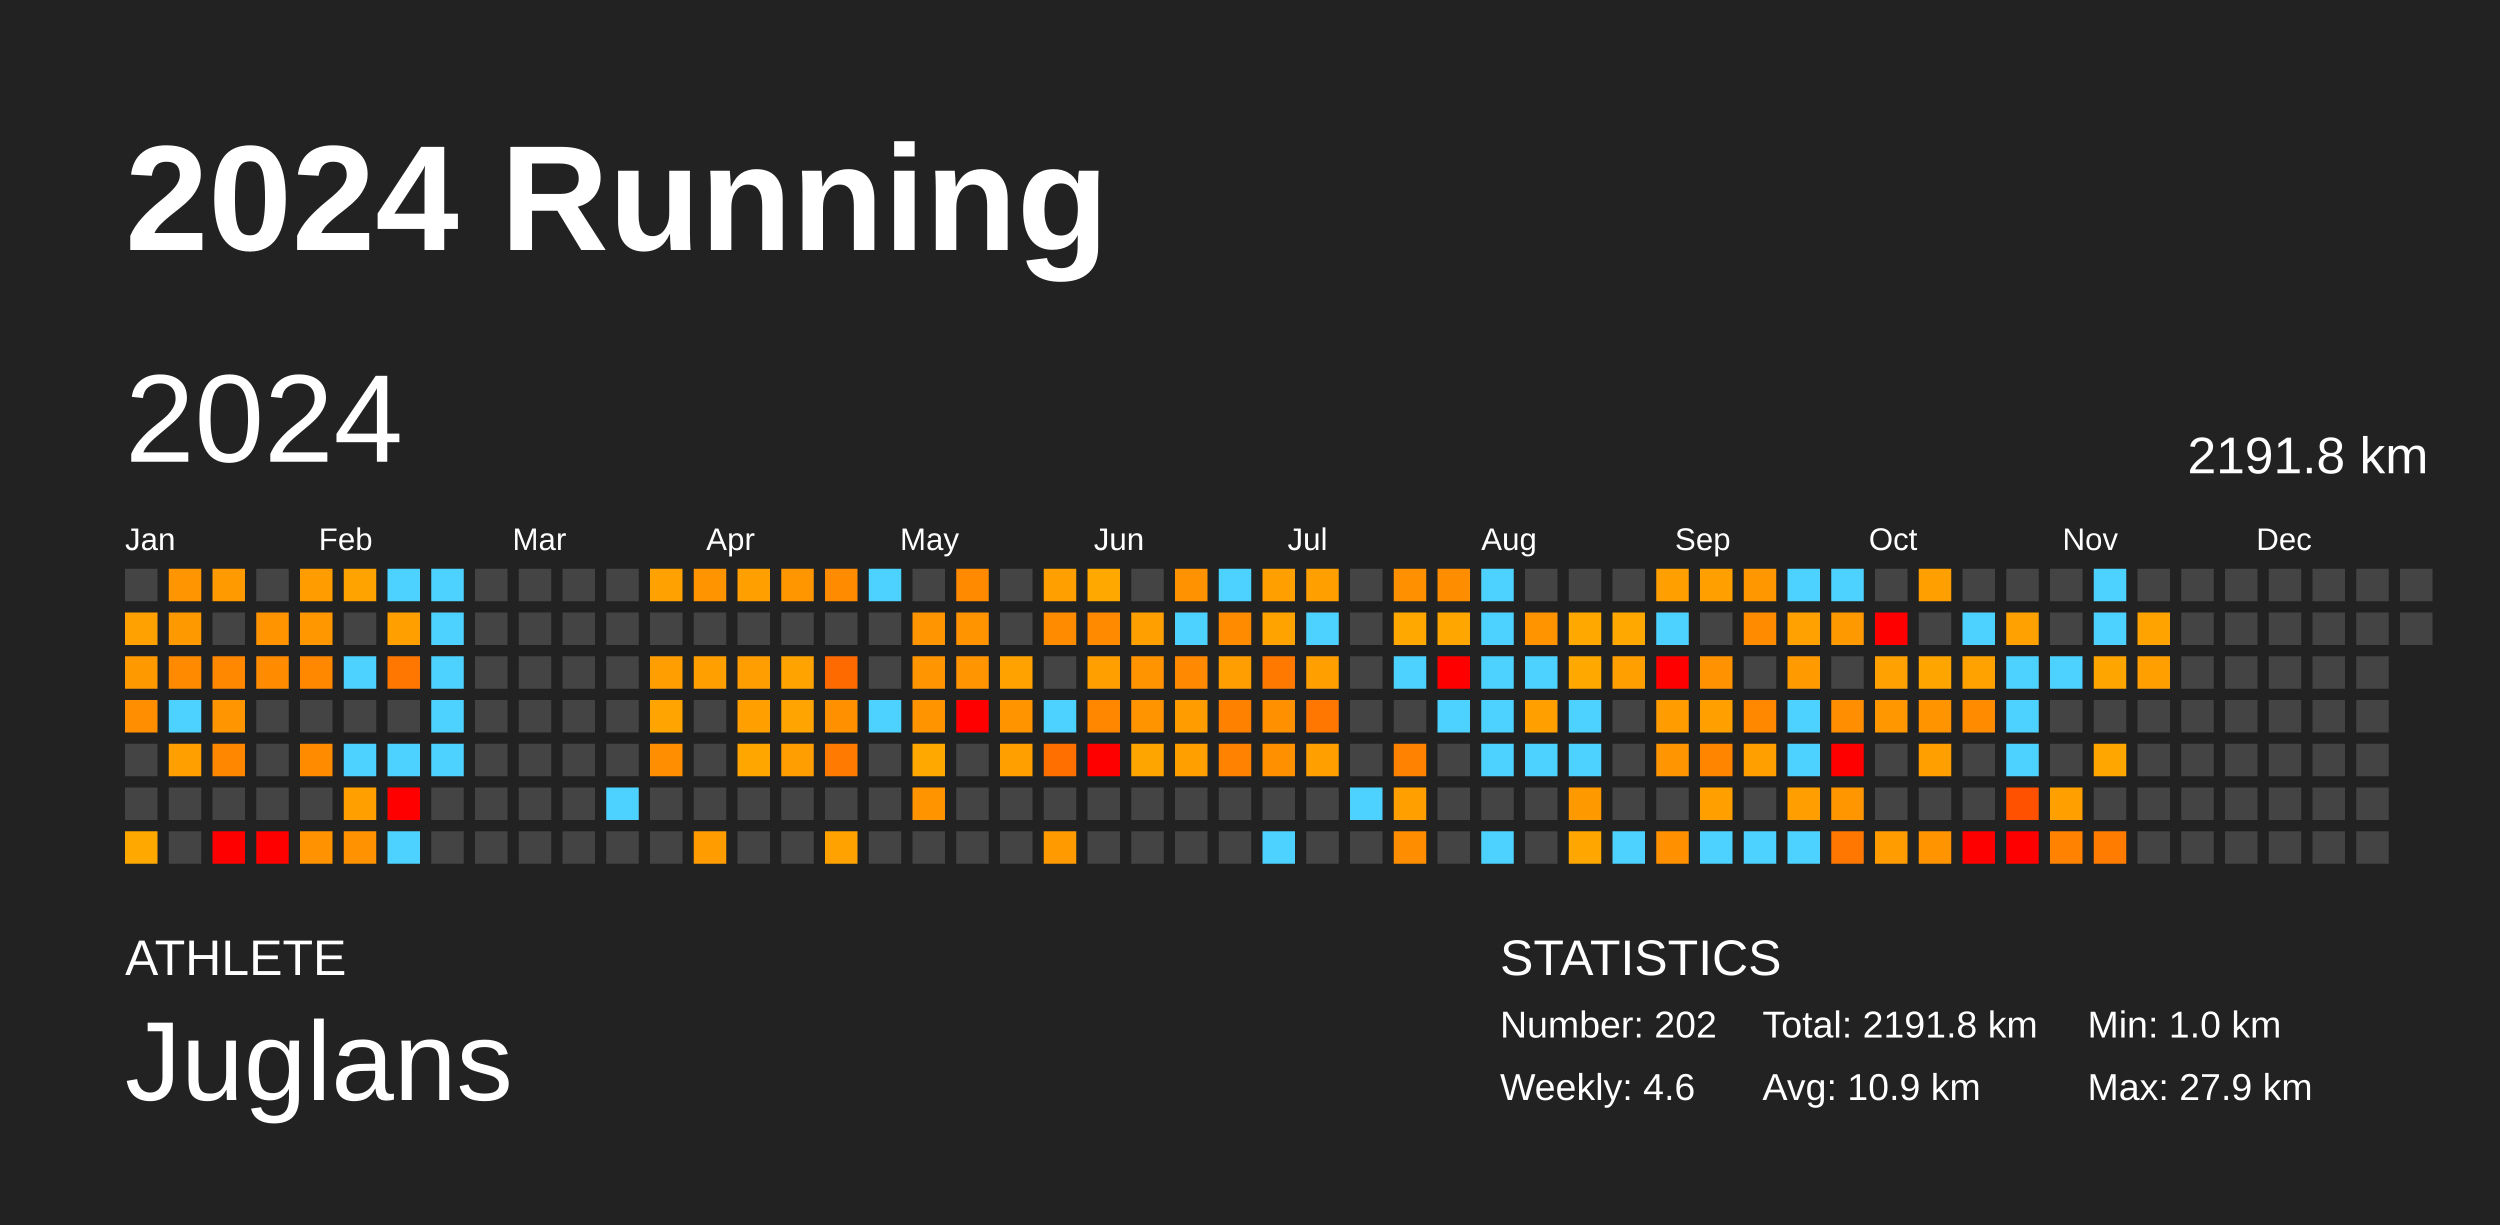
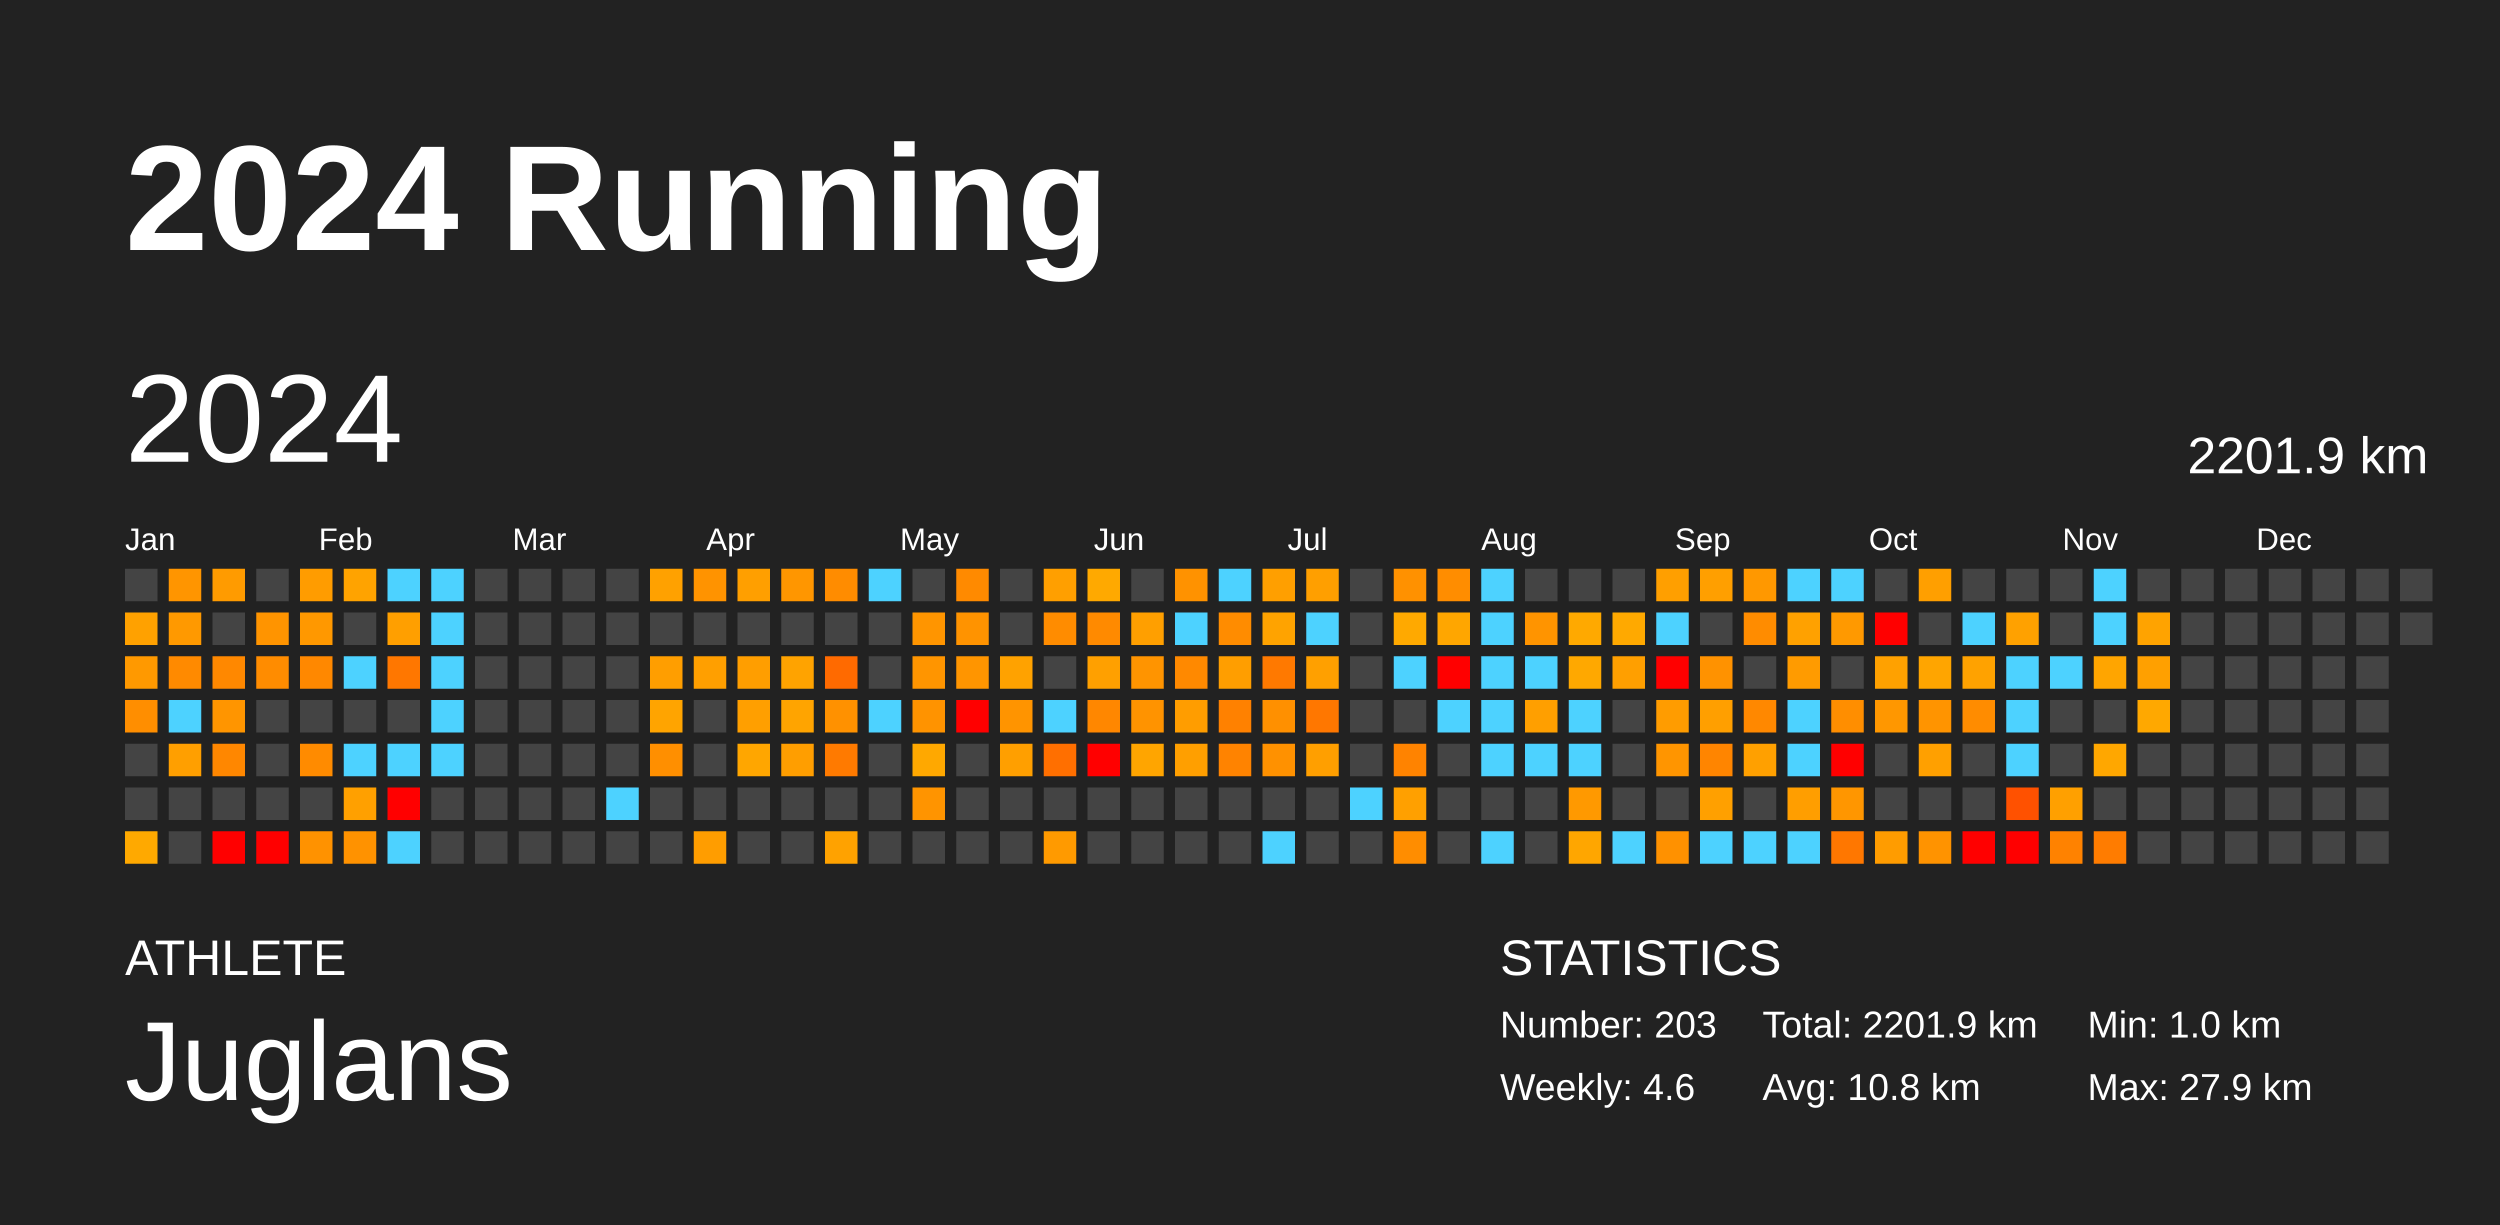
<svg xmlns="http://www.w3.org/2000/svg" baseProfile="full" height="98mm" version="1.1" viewBox="0,0,200,98" width="200mm">
  <defs />
  <rect fill="#222222" height="98" width="200" x="0" y="0" />
  <text fill="#FFFFFF" style="font-size:12px; font-family:Arial; font-weight:bold;" x="10" y="20">2024 Running</text>
  <text fill="#FFFFFF" style="font-size:4px; font-family:Arial" x="10" y="78">ATHLETE</text>
  <text fill="#FFFFFF" style="font-size:9px; font-family:Arial" x="10" y="88">Juglans</text>
  <text fill="#FFFFFF" style="font-size:4px; font-family:Arial" x="120" y="78">STATISTICS</text>
-   <text fill="#FFFFFF" style="font-size:3px; font-family:Arial" x="120" y="83">Number: 202</text>
+   <text fill="#FFFFFF" style="font-size:3px; font-family:Arial" x="120" y="83">Number: 203</text>
  <text fill="#FFFFFF" style="font-size:3px; font-family:Arial" x="120" y="88">Weekly: 4.6</text>
-   <text fill="#FFFFFF" style="font-size:3px; font-family:Arial" x="141" y="83">Total: 2191.8 km</text>
-   <text fill="#FFFFFF" style="font-size:3px; font-family:Arial" x="141" y="88">Avg: 10.9 km</text>
+   <text fill="#FFFFFF" style="font-size:3px; font-family:Arial" x="141" y="83">Total: 2201.9 km</text>
+   <text fill="#FFFFFF" style="font-size:3px; font-family:Arial" x="141" y="88">Avg: 10.8 km</text>
  <text fill="#FFFFFF" style="font-size:3px; font-family:Arial" x="167" y="83">Min: 1.0 km</text>
  <text fill="#FFFFFF" style="font-size:3px; font-family:Arial" x="167" y="88">Max: 27.9 km</text>
  <text dominant-baseline="hanging" fill="#FFFFFF" style="font-size:10.0px; font-family:Arial;" x="10" y="30">2024</text>
-   <text dominant-baseline="hanging" fill="#FFFFFF" style="font-size:4.125px; font-family:Arial;" x="175" y="35">2191.8 km</text>
+   <text dominant-baseline="hanging" fill="#FFFFFF" style="font-size:4.125px; font-family:Arial;" x="175" y="35">2201.9 km</text>
  <text fill="#FFFFFF" style="font-size:2.5px; font-family:Arial" x="10.0" y="44">Jan</text>
  <text fill="#FFFFFF" style="font-size:2.5px; font-family:Arial" x="25.5" y="44">Feb</text>
  <text fill="#FFFFFF" style="font-size:2.5px; font-family:Arial" x="41.0" y="44">Mar</text>
  <text fill="#FFFFFF" style="font-size:2.5px; font-family:Arial" x="56.5" y="44">Apr</text>
  <text fill="#FFFFFF" style="font-size:2.5px; font-family:Arial" x="72.0" y="44">May</text>
  <text fill="#FFFFFF" style="font-size:2.5px; font-family:Arial" x="87.5" y="44">Jun</text>
  <text fill="#FFFFFF" style="font-size:2.5px; font-family:Arial" x="103.0" y="44">Jul</text>
  <text fill="#FFFFFF" style="font-size:2.5px; font-family:Arial" x="118.5" y="44">Aug</text>
  <text fill="#FFFFFF" style="font-size:2.5px; font-family:Arial" x="134.0" y="44">Sep</text>
  <text fill="#FFFFFF" style="font-size:2.5px; font-family:Arial" x="149.5" y="44">Oct</text>
  <text fill="#FFFFFF" style="font-size:2.5px; font-family:Arial" x="165.0" y="44">Nov</text>
  <text fill="#FFFFFF" style="font-size:2.5px; font-family:Arial" x="180.5" y="44">Dec</text>
  <rect fill="#444444" height="2.6" width="2.6" x="10.0" y="45.5" />
  <rect fill="#ffa100" height="2.6" width="2.6" x="10.0" y="49.0" />
  <rect fill="#ff9900" height="2.6" width="2.6" x="10.0" y="52.5" />
  <rect fill="#ff8e00" height="2.6" width="2.6" x="10.0" y="56.0" />
  <rect fill="#444444" height="2.6" width="2.6" x="10.0" y="59.5" />
  <rect fill="#444444" height="2.6" width="2.6" x="10.0" y="63.0" />
  <rect fill="#ffa900" height="2.6" width="2.6" x="10.0" y="66.5" />
  <rect fill="#ff9500" height="2.6" width="2.6" x="13.5" y="45.5" />
  <rect fill="#ff9900" height="2.6" width="2.6" x="13.5" y="49.0" />
  <rect fill="#ff8a00" height="2.6" width="2.6" x="13.5" y="52.5" />
  <rect fill="#4dd2ff" height="2.6" width="2.6" x="13.5" y="56.0" />
  <rect fill="#ff9f00" height="2.6" width="2.6" x="13.5" y="59.5" />
  <rect fill="#444444" height="2.6" width="2.6" x="13.5" y="63.0" />
  <rect fill="#444444" height="2.6" width="2.6" x="13.5" y="66.5" />
  <rect fill="#ff9b00" height="2.6" width="2.6" x="17.0" y="45.5" />
  <rect fill="#444444" height="2.6" width="2.6" x="17.0" y="49.0" />
  <rect fill="#ff8800" height="2.6" width="2.6" x="17.0" y="52.5" />
  <rect fill="#ff9500" height="2.6" width="2.6" x="17.0" y="56.0" />
  <rect fill="#ff8700" height="2.6" width="2.6" x="17.0" y="59.5" />
  <rect fill="#444444" height="2.6" width="2.6" x="17.0" y="63.0" />
  <rect fill="red" height="2.6" width="2.6" x="17.0" y="66.5" />
  <rect fill="#444444" height="2.6" width="2.6" x="20.5" y="45.5" />
  <rect fill="#ff9400" height="2.6" width="2.6" x="20.5" y="49.0" />
  <rect fill="#ff8c00" height="2.6" width="2.6" x="20.5" y="52.5" />
  <rect fill="#444444" height="2.6" width="2.6" x="20.5" y="56.0" />
  <rect fill="#444444" height="2.6" width="2.6" x="20.5" y="59.5" />
  <rect fill="#444444" height="2.6" width="2.6" x="20.5" y="63.0" />
  <rect fill="red" height="2.6" width="2.6" x="20.5" y="66.5" />
  <rect fill="#ff9c00" height="2.6" width="2.6" x="24.0" y="45.5" />
  <rect fill="#ff9800" height="2.6" width="2.6" x="24.0" y="49.0" />
  <rect fill="#ff8800" height="2.6" width="2.6" x="24.0" y="52.5" />
  <rect fill="#444444" height="2.6" width="2.6" x="24.0" y="56.0" />
  <rect fill="#ff8b00" height="2.6" width="2.6" x="24.0" y="59.5" />
  <rect fill="#444444" height="2.6" width="2.6" x="24.0" y="63.0" />
  <rect fill="#ff9200" height="2.6" width="2.6" x="24.0" y="66.5" />
  <rect fill="#ffa300" height="2.6" width="2.6" x="27.5" y="45.5" />
  <rect fill="#444444" height="2.6" width="2.6" x="27.5" y="49.0" />
  <rect fill="#4dd2ff" height="2.6" width="2.6" x="27.5" y="52.5" />
  <rect fill="#444444" height="2.6" width="2.6" x="27.5" y="56.0" />
  <rect fill="#4dd2ff" height="2.6" width="2.6" x="27.5" y="59.5" />
  <rect fill="#ffa000" height="2.6" width="2.6" x="27.5" y="63.0" />
  <rect fill="#ff9200" height="2.6" width="2.6" x="27.5" y="66.5" />
  <rect fill="#4dd2ff" height="2.6" width="2.6" x="31.0" y="45.5" />
  <rect fill="#ff9f00" height="2.6" width="2.6" x="31.0" y="49.0" />
  <rect fill="#ff7700" height="2.6" width="2.6" x="31.0" y="52.5" />
  <rect fill="#444444" height="2.6" width="2.6" x="31.0" y="56.0" />
  <rect fill="#4dd2ff" height="2.6" width="2.6" x="31.0" y="59.5" />
  <rect fill="red" height="2.6" width="2.6" x="31.0" y="63.0" />
  <rect fill="#4dd2ff" height="2.6" width="2.6" x="31.0" y="66.5" />
  <rect fill="#4dd2ff" height="2.6" width="2.6" x="34.5" y="45.5" />
  <rect fill="#4dd2ff" height="2.6" width="2.6" x="34.5" y="49.0" />
  <rect fill="#4dd2ff" height="2.6" width="2.6" x="34.5" y="52.5" />
  <rect fill="#4dd2ff" height="2.6" width="2.6" x="34.5" y="56.0" />
  <rect fill="#4dd2ff" height="2.6" width="2.6" x="34.5" y="59.5" />
  <rect fill="#444444" height="2.6" width="2.6" x="34.5" y="63.0" />
  <rect fill="#444444" height="2.6" width="2.6" x="34.5" y="66.5" />
  <rect fill="#444444" height="2.6" width="2.6" x="38.0" y="45.5" />
  <rect fill="#444444" height="2.6" width="2.6" x="38.0" y="49.0" />
  <rect fill="#444444" height="2.6" width="2.6" x="38.0" y="52.5" />
  <rect fill="#444444" height="2.6" width="2.6" x="38.0" y="56.0" />
  <rect fill="#444444" height="2.6" width="2.6" x="38.0" y="59.5" />
  <rect fill="#444444" height="2.6" width="2.6" x="38.0" y="63.0" />
  <rect fill="#444444" height="2.6" width="2.6" x="38.0" y="66.5" />
  <rect fill="#444444" height="2.6" width="2.6" x="41.5" y="45.5" />
  <rect fill="#444444" height="2.6" width="2.6" x="41.5" y="49.0" />
  <rect fill="#444444" height="2.6" width="2.6" x="41.5" y="52.5" />
  <rect fill="#444444" height="2.6" width="2.6" x="41.5" y="56.0" />
  <rect fill="#444444" height="2.6" width="2.6" x="41.5" y="59.5" />
  <rect fill="#444444" height="2.6" width="2.6" x="41.5" y="63.0" />
  <rect fill="#444444" height="2.6" width="2.6" x="41.5" y="66.5" />
  <rect fill="#444444" height="2.6" width="2.6" x="45.0" y="45.5" />
  <rect fill="#444444" height="2.6" width="2.6" x="45.0" y="49.0" />
  <rect fill="#444444" height="2.6" width="2.6" x="45.0" y="52.5" />
  <rect fill="#444444" height="2.6" width="2.6" x="45.0" y="56.0" />
  <rect fill="#444444" height="2.6" width="2.6" x="45.0" y="59.5" />
  <rect fill="#444444" height="2.6" width="2.6" x="45.0" y="63.0" />
  <rect fill="#444444" height="2.6" width="2.6" x="45.0" y="66.5" />
  <rect fill="#444444" height="2.6" width="2.6" x="48.5" y="45.5" />
  <rect fill="#444444" height="2.6" width="2.6" x="48.5" y="49.0" />
  <rect fill="#444444" height="2.6" width="2.6" x="48.5" y="52.5" />
  <rect fill="#444444" height="2.6" width="2.6" x="48.5" y="56.0" />
  <rect fill="#444444" height="2.6" width="2.6" x="48.5" y="59.5" />
  <rect fill="#4dd2ff" height="2.6" width="2.6" x="48.5" y="63.0" />
  <rect fill="#444444" height="2.6" width="2.6" x="48.5" y="66.5" />
  <rect fill="#ffa100" height="2.6" width="2.6" x="52.0" y="45.5" />
  <rect fill="#444444" height="2.6" width="2.6" x="52.0" y="49.0" />
  <rect fill="#ff9e00" height="2.6" width="2.6" x="52.0" y="52.5" />
  <rect fill="#ffa400" height="2.6" width="2.6" x="52.0" y="56.0" />
  <rect fill="#ff8f00" height="2.6" width="2.6" x="52.0" y="59.5" />
  <rect fill="#444444" height="2.6" width="2.6" x="52.0" y="63.0" />
  <rect fill="#444444" height="2.6" width="2.6" x="52.0" y="66.5" />
  <rect fill="#ff9300" height="2.6" width="2.6" x="55.5" y="45.5" />
  <rect fill="#444444" height="2.6" width="2.6" x="55.5" y="49.0" />
  <rect fill="#ff9f00" height="2.6" width="2.6" x="55.5" y="52.5" />
  <rect fill="#444444" height="2.6" width="2.6" x="55.5" y="56.0" />
  <rect fill="#444444" height="2.6" width="2.6" x="55.5" y="59.5" />
  <rect fill="#444444" height="2.6" width="2.6" x="55.5" y="63.0" />
  <rect fill="#ff9d00" height="2.6" width="2.6" x="55.5" y="66.5" />
  <rect fill="#ff9f00" height="2.6" width="2.6" x="59.0" y="45.5" />
  <rect fill="#444444" height="2.6" width="2.6" x="59.0" y="49.0" />
  <rect fill="#ff9e00" height="2.6" width="2.6" x="59.0" y="52.5" />
  <rect fill="#ff9f00" height="2.6" width="2.6" x="59.0" y="56.0" />
  <rect fill="#ffa600" height="2.6" width="2.6" x="59.0" y="59.5" />
  <rect fill="#444444" height="2.6" width="2.6" x="59.0" y="63.0" />
  <rect fill="#444444" height="2.6" width="2.6" x="59.0" y="66.5" />
  <rect fill="#ff9600" height="2.6" width="2.6" x="62.5" y="45.5" />
  <rect fill="#444444" height="2.6" width="2.6" x="62.5" y="49.0" />
  <rect fill="#ffa300" height="2.6" width="2.6" x="62.5" y="52.5" />
  <rect fill="#ffa400" height="2.6" width="2.6" x="62.5" y="56.0" />
  <rect fill="#ff9e00" height="2.6" width="2.6" x="62.5" y="59.5" />
  <rect fill="#444444" height="2.6" width="2.6" x="62.5" y="63.0" />
  <rect fill="#444444" height="2.6" width="2.6" x="62.5" y="66.5" />
  <rect fill="#ff8c00" height="2.6" width="2.6" x="66.0" y="45.5" />
  <rect fill="#444444" height="2.6" width="2.6" x="66.0" y="49.0" />
  <rect fill="#ff6a00" height="2.6" width="2.6" x="66.0" y="52.5" />
  <rect fill="#ff9100" height="2.6" width="2.6" x="66.0" y="56.0" />
  <rect fill="#ff7a00" height="2.6" width="2.6" x="66.0" y="59.5" />
  <rect fill="#444444" height="2.6" width="2.6" x="66.0" y="63.0" />
  <rect fill="#ffa200" height="2.6" width="2.6" x="66.0" y="66.5" />
  <rect fill="#4dd2ff" height="2.6" width="2.6" x="69.5" y="45.5" />
  <rect fill="#444444" height="2.6" width="2.6" x="69.5" y="49.0" />
  <rect fill="#444444" height="2.6" width="2.6" x="69.5" y="52.5" />
  <rect fill="#4dd2ff" height="2.6" width="2.6" x="69.5" y="56.0" />
  <rect fill="#444444" height="2.6" width="2.6" x="69.5" y="59.5" />
  <rect fill="#444444" height="2.6" width="2.6" x="69.5" y="63.0" />
  <rect fill="#444444" height="2.6" width="2.6" x="69.5" y="66.5" />
  <rect fill="#444444" height="2.6" width="2.6" x="73.0" y="45.5" />
  <rect fill="#ff9500" height="2.6" width="2.6" x="73.0" y="49.0" />
  <rect fill="#ff9500" height="2.6" width="2.6" x="73.0" y="52.5" />
  <rect fill="#ff9300" height="2.6" width="2.6" x="73.0" y="56.0" />
  <rect fill="#ffa800" height="2.6" width="2.6" x="73.0" y="59.5" />
  <rect fill="#ff9400" height="2.6" width="2.6" x="73.0" y="63.0" />
  <rect fill="#444444" height="2.6" width="2.6" x="73.0" y="66.5" />
  <rect fill="#ff8a00" height="2.6" width="2.6" x="76.5" y="45.5" />
  <rect fill="#ff9300" height="2.6" width="2.6" x="76.5" y="49.0" />
  <rect fill="#ff9500" height="2.6" width="2.6" x="76.5" y="52.5" />
  <rect fill="red" height="2.6" width="2.6" x="76.5" y="56.0" />
  <rect fill="#444444" height="2.6" width="2.6" x="76.5" y="59.5" />
  <rect fill="#444444" height="2.6" width="2.6" x="76.5" y="63.0" />
  <rect fill="#444444" height="2.6" width="2.6" x="76.5" y="66.5" />
  <rect fill="#444444" height="2.6" width="2.6" x="80.0" y="45.5" />
  <rect fill="#444444" height="2.6" width="2.6" x="80.0" y="49.0" />
  <rect fill="#ffa200" height="2.6" width="2.6" x="80.0" y="52.5" />
  <rect fill="#ff9400" height="2.6" width="2.6" x="80.0" y="56.0" />
  <rect fill="#ff9f00" height="2.6" width="2.6" x="80.0" y="59.5" />
  <rect fill="#444444" height="2.6" width="2.6" x="80.0" y="63.0" />
  <rect fill="#444444" height="2.6" width="2.6" x="80.0" y="66.5" />
  <rect fill="#ff9f00" height="2.6" width="2.6" x="83.5" y="45.5" />
  <rect fill="#ff8c00" height="2.6" width="2.6" x="83.5" y="49.0" />
  <rect fill="#444444" height="2.6" width="2.6" x="83.5" y="52.5" />
  <rect fill="#4dd2ff" height="2.6" width="2.6" x="83.5" y="56.0" />
  <rect fill="#ff6f00" height="2.6" width="2.6" x="83.5" y="59.5" />
  <rect fill="#444444" height="2.6" width="2.6" x="83.5" y="63.0" />
  <rect fill="#ff9a00" height="2.6" width="2.6" x="83.5" y="66.5" />
  <rect fill="#ffa900" height="2.6" width="2.6" x="87.0" y="45.5" />
  <rect fill="#ff8a00" height="2.6" width="2.6" x="87.0" y="49.0" />
  <rect fill="#ffa000" height="2.6" width="2.6" x="87.0" y="52.5" />
  <rect fill="#ff8700" height="2.6" width="2.6" x="87.0" y="56.0" />
  <rect fill="red" height="2.6" width="2.6" x="87.0" y="59.5" />
  <rect fill="#444444" height="2.6" width="2.6" x="87.0" y="63.0" />
  <rect fill="#444444" height="2.6" width="2.6" x="87.0" y="66.5" />
  <rect fill="#444444" height="2.6" width="2.6" x="90.5" y="45.5" />
  <rect fill="#ff9f00" height="2.6" width="2.6" x="90.5" y="49.0" />
  <rect fill="#ff9400" height="2.6" width="2.6" x="90.5" y="52.5" />
  <rect fill="#ff9300" height="2.6" width="2.6" x="90.5" y="56.0" />
  <rect fill="#ffa500" height="2.6" width="2.6" x="90.5" y="59.5" />
  <rect fill="#444444" height="2.6" width="2.6" x="90.5" y="63.0" />
  <rect fill="#444444" height="2.6" width="2.6" x="90.5" y="66.5" />
  <rect fill="#ff9200" height="2.6" width="2.6" x="94.0" y="45.5" />
  <rect fill="#4dd2ff" height="2.6" width="2.6" x="94.0" y="49.0" />
  <rect fill="#ff8900" height="2.6" width="2.6" x="94.0" y="52.5" />
  <rect fill="#ff9d00" height="2.6" width="2.6" x="94.0" y="56.0" />
  <rect fill="#ff9f00" height="2.6" width="2.6" x="94.0" y="59.5" />
  <rect fill="#444444" height="2.6" width="2.6" x="94.0" y="63.0" />
  <rect fill="#444444" height="2.6" width="2.6" x="94.0" y="66.5" />
  <rect fill="#4dd2ff" height="2.6" width="2.6" x="97.5" y="45.5" />
  <rect fill="#ff8c00" height="2.6" width="2.6" x="97.5" y="49.0" />
  <rect fill="#ff9e00" height="2.6" width="2.6" x="97.5" y="52.5" />
  <rect fill="#ff8100" height="2.6" width="2.6" x="97.5" y="56.0" />
  <rect fill="#ff8300" height="2.6" width="2.6" x="97.5" y="59.5" />
  <rect fill="#444444" height="2.6" width="2.6" x="97.5" y="63.0" />
  <rect fill="#444444" height="2.6" width="2.6" x="97.5" y="66.5" />
  <rect fill="#ff9f00" height="2.6" width="2.6" x="101.0" y="45.5" />
  <rect fill="#ffa300" height="2.6" width="2.6" x="101.0" y="49.0" />
  <rect fill="#ff7900" height="2.6" width="2.6" x="101.0" y="52.5" />
  <rect fill="#ff9000" height="2.6" width="2.6" x="101.0" y="56.0" />
  <rect fill="#ff9100" height="2.6" width="2.6" x="101.0" y="59.5" />
  <rect fill="#444444" height="2.6" width="2.6" x="101.0" y="63.0" />
  <rect fill="#4dd2ff" height="2.6" width="2.6" x="101.0" y="66.5" />
  <rect fill="#ff9f00" height="2.6" width="2.6" x="104.5" y="45.5" />
  <rect fill="#4dd2ff" height="2.6" width="2.6" x="104.5" y="49.0" />
  <rect fill="#ffa000" height="2.6" width="2.6" x="104.5" y="52.5" />
  <rect fill="#ff7700" height="2.6" width="2.6" x="104.5" y="56.0" />
  <rect fill="#ff9f00" height="2.6" width="2.6" x="104.5" y="59.5" />
  <rect fill="#444444" height="2.6" width="2.6" x="104.5" y="63.0" />
  <rect fill="#444444" height="2.6" width="2.6" x="104.5" y="66.5" />
  <rect fill="#444444" height="2.6" width="2.6" x="108.0" y="45.5" />
  <rect fill="#444444" height="2.6" width="2.6" x="108.0" y="49.0" />
  <rect fill="#444444" height="2.6" width="2.6" x="108.0" y="52.5" />
  <rect fill="#444444" height="2.6" width="2.6" x="108.0" y="56.0" />
  <rect fill="#444444" height="2.6" width="2.6" x="108.0" y="59.5" />
  <rect fill="#4dd2ff" height="2.6" width="2.6" x="108.0" y="63.0" />
  <rect fill="#444444" height="2.6" width="2.6" x="108.0" y="66.5" />
  <rect fill="#ff9100" height="2.6" width="2.6" x="111.5" y="45.5" />
  <rect fill="#ffa900" height="2.6" width="2.6" x="111.5" y="49.0" />
  <rect fill="#4dd2ff" height="2.6" width="2.6" x="111.5" y="52.5" />
  <rect fill="#444444" height="2.6" width="2.6" x="111.5" y="56.0" />
  <rect fill="#ff8300" height="2.6" width="2.6" x="111.5" y="59.5" />
  <rect fill="#ffa000" height="2.6" width="2.6" x="111.5" y="63.0" />
  <rect fill="#ff8d00" height="2.6" width="2.6" x="111.5" y="66.5" />
  <rect fill="#ff8d00" height="2.6" width="2.6" x="115.0" y="45.5" />
  <rect fill="#ffa600" height="2.6" width="2.6" x="115.0" y="49.0" />
  <rect fill="red" height="2.6" width="2.6" x="115.0" y="52.5" />
  <rect fill="#4dd2ff" height="2.6" width="2.6" x="115.0" y="56.0" />
  <rect fill="#444444" height="2.6" width="2.6" x="115.0" y="59.5" />
  <rect fill="#444444" height="2.6" width="2.6" x="115.0" y="63.0" />
  <rect fill="#444444" height="2.6" width="2.6" x="115.0" y="66.5" />
  <rect fill="#4dd2ff" height="2.6" width="2.6" x="118.5" y="45.5" />
  <rect fill="#4dd2ff" height="2.6" width="2.6" x="118.5" y="49.0" />
  <rect fill="#4dd2ff" height="2.6" width="2.6" x="118.5" y="52.5" />
  <rect fill="#4dd2ff" height="2.6" width="2.6" x="118.5" y="56.0" />
  <rect fill="#4dd2ff" height="2.6" width="2.6" x="118.5" y="59.5" />
  <rect fill="#444444" height="2.6" width="2.6" x="118.5" y="63.0" />
  <rect fill="#4dd2ff" height="2.6" width="2.6" x="118.5" y="66.5" />
  <rect fill="#444444" height="2.6" width="2.6" x="122.0" y="45.5" />
  <rect fill="#ff9400" height="2.6" width="2.6" x="122.0" y="49.0" />
  <rect fill="#4dd2ff" height="2.6" width="2.6" x="122.0" y="52.5" />
  <rect fill="#ff9f00" height="2.6" width="2.6" x="122.0" y="56.0" />
  <rect fill="#4dd2ff" height="2.6" width="2.6" x="122.0" y="59.5" />
  <rect fill="#444444" height="2.6" width="2.6" x="122.0" y="63.0" />
  <rect fill="#444444" height="2.6" width="2.6" x="122.0" y="66.5" />
  <rect fill="#444444" height="2.6" width="2.6" x="125.5" y="45.5" />
  <rect fill="#ffa900" height="2.6" width="2.6" x="125.5" y="49.0" />
  <rect fill="#ffa800" height="2.6" width="2.6" x="125.5" y="52.5" />
  <rect fill="#4dd2ff" height="2.6" width="2.6" x="125.5" y="56.0" />
  <rect fill="#4dd2ff" height="2.6" width="2.6" x="125.5" y="59.5" />
  <rect fill="#ff9900" height="2.6" width="2.6" x="125.5" y="63.0" />
  <rect fill="#ffa600" height="2.6" width="2.6" x="125.5" y="66.5" />
  <rect fill="#444444" height="2.6" width="2.6" x="129.0" y="45.5" />
  <rect fill="#ffa900" height="2.6" width="2.6" x="129.0" y="49.0" />
  <rect fill="#ff9f00" height="2.6" width="2.6" x="129.0" y="52.5" />
  <rect fill="#444444" height="2.6" width="2.6" x="129.0" y="56.0" />
  <rect fill="#444444" height="2.6" width="2.6" x="129.0" y="59.5" />
  <rect fill="#444444" height="2.6" width="2.6" x="129.0" y="63.0" />
  <rect fill="#4dd2ff" height="2.6" width="2.6" x="129.0" y="66.5" />
  <rect fill="#ff9f00" height="2.6" width="2.6" x="132.5" y="45.5" />
  <rect fill="#4dd2ff" height="2.6" width="2.6" x="132.5" y="49.0" />
  <rect fill="red" height="2.6" width="2.6" x="132.5" y="52.5" />
  <rect fill="#ff9c00" height="2.6" width="2.6" x="132.5" y="56.0" />
  <rect fill="#ff9500" height="2.6" width="2.6" x="132.5" y="59.5" />
  <rect fill="#444444" height="2.6" width="2.6" x="132.5" y="63.0" />
  <rect fill="#ff9100" height="2.6" width="2.6" x="132.5" y="66.5" />
  <rect fill="#ff9f00" height="2.6" width="2.6" x="136.0" y="45.5" />
  <rect fill="#444444" height="2.6" width="2.6" x="136.0" y="49.0" />
  <rect fill="#ff9200" height="2.6" width="2.6" x="136.0" y="52.5" />
  <rect fill="#ff9f00" height="2.6" width="2.6" x="136.0" y="56.0" />
  <rect fill="#ff8500" height="2.6" width="2.6" x="136.0" y="59.5" />
  <rect fill="#ffa000" height="2.6" width="2.6" x="136.0" y="63.0" />
  <rect fill="#4dd2ff" height="2.6" width="2.6" x="136.0" y="66.5" />
  <rect fill="#ff9800" height="2.6" width="2.6" x="139.5" y="45.5" />
  <rect fill="#ff8c00" height="2.6" width="2.6" x="139.5" y="49.0" />
  <rect fill="#444444" height="2.6" width="2.6" x="139.5" y="52.5" />
  <rect fill="#ff8800" height="2.6" width="2.6" x="139.5" y="56.0" />
  <rect fill="#ffa000" height="2.6" width="2.6" x="139.5" y="59.5" />
  <rect fill="#444444" height="2.6" width="2.6" x="139.5" y="63.0" />
  <rect fill="#4dd2ff" height="2.6" width="2.6" x="139.5" y="66.5" />
  <rect fill="#4dd2ff" height="2.6" width="2.6" x="143.0" y="45.5" />
  <rect fill="#ffa100" height="2.6" width="2.6" x="143.0" y="49.0" />
  <rect fill="#ff9b00" height="2.6" width="2.6" x="143.0" y="52.5" />
  <rect fill="#4dd2ff" height="2.6" width="2.6" x="143.0" y="56.0" />
  <rect fill="#4dd2ff" height="2.6" width="2.6" x="143.0" y="59.5" />
  <rect fill="#ff9e00" height="2.6" width="2.6" x="143.0" y="63.0" />
  <rect fill="#4dd2ff" height="2.6" width="2.6" x="143.0" y="66.5" />
  <rect fill="#4dd2ff" height="2.6" width="2.6" x="146.5" y="45.5" />
  <rect fill="#ff9900" height="2.6" width="2.6" x="146.5" y="49.0" />
  <rect fill="#444444" height="2.6" width="2.6" x="146.5" y="52.5" />
  <rect fill="#ff8e00" height="2.6" width="2.6" x="146.5" y="56.0" />
  <rect fill="red" height="2.6" width="2.6" x="146.5" y="59.5" />
  <rect fill="#ff9600" height="2.6" width="2.6" x="146.5" y="63.0" />
  <rect fill="#ff7700" height="2.6" width="2.6" x="146.5" y="66.5" />
  <rect fill="#444444" height="2.6" width="2.6" x="150.0" y="45.5" />
  <rect fill="red" height="2.6" width="2.6" x="150.0" y="49.0" />
  <rect fill="#ffa100" height="2.6" width="2.6" x="150.0" y="52.5" />
  <rect fill="#ff9700" height="2.6" width="2.6" x="150.0" y="56.0" />
  <rect fill="#444444" height="2.6" width="2.6" x="150.0" y="59.5" />
  <rect fill="#444444" height="2.6" width="2.6" x="150.0" y="63.0" />
  <rect fill="#ff9c00" height="2.6" width="2.6" x="150.0" y="66.5" />
  <rect fill="#ff9f00" height="2.6" width="2.6" x="153.5" y="45.5" />
  <rect fill="#444444" height="2.6" width="2.6" x="153.5" y="49.0" />
  <rect fill="#ffa500" height="2.6" width="2.6" x="153.5" y="52.5" />
  <rect fill="#ff9400" height="2.6" width="2.6" x="153.5" y="56.0" />
  <rect fill="#ffa000" height="2.6" width="2.6" x="153.5" y="59.5" />
  <rect fill="#444444" height="2.6" width="2.6" x="153.5" y="63.0" />
  <rect fill="#ff9300" height="2.6" width="2.6" x="153.5" y="66.5" />
  <rect fill="#444444" height="2.6" width="2.6" x="157.0" y="45.5" />
  <rect fill="#4dd2ff" height="2.6" width="2.6" x="157.0" y="49.0" />
  <rect fill="#ffa200" height="2.6" width="2.6" x="157.0" y="52.5" />
  <rect fill="#ff8c00" height="2.6" width="2.6" x="157.0" y="56.0" />
  <rect fill="#444444" height="2.6" width="2.6" x="157.0" y="59.5" />
  <rect fill="#444444" height="2.6" width="2.6" x="157.0" y="63.0" />
  <rect fill="red" height="2.6" width="2.6" x="157.0" y="66.5" />
  <rect fill="#444444" height="2.6" width="2.6" x="160.5" y="45.5" />
  <rect fill="#ffa100" height="2.6" width="2.6" x="160.5" y="49.0" />
  <rect fill="#4dd2ff" height="2.6" width="2.6" x="160.5" y="52.5" />
  <rect fill="#4dd2ff" height="2.6" width="2.6" x="160.5" y="56.0" />
  <rect fill="#4dd2ff" height="2.6" width="2.6" x="160.5" y="59.5" />
  <rect fill="#ff5100" height="2.6" width="2.6" x="160.5" y="63.0" />
  <rect fill="red" height="2.6" width="2.6" x="160.5" y="66.5" />
  <rect fill="#444444" height="2.6" width="2.6" x="164.0" y="45.5" />
  <rect fill="#444444" height="2.6" width="2.6" x="164.0" y="49.0" />
  <rect fill="#4dd2ff" height="2.6" width="2.6" x="164.0" y="52.5" />
  <rect fill="#444444" height="2.6" width="2.6" x="164.0" y="56.0" />
  <rect fill="#444444" height="2.6" width="2.6" x="164.0" y="59.5" />
  <rect fill="#ffa000" height="2.6" width="2.6" x="164.0" y="63.0" />
  <rect fill="#ff8200" height="2.6" width="2.6" x="164.0" y="66.5" />
  <rect fill="#4dd2ff" height="2.6" width="2.6" x="167.5" y="45.5" />
  <rect fill="#4dd2ff" height="2.6" width="2.6" x="167.5" y="49.0" />
  <rect fill="#ffa500" height="2.6" width="2.6" x="167.5" y="52.5" />
  <rect fill="#444444" height="2.6" width="2.6" x="167.5" y="56.0" />
  <rect fill="#ffa700" height="2.6" width="2.6" x="167.5" y="59.5" />
  <rect fill="#444444" height="2.6" width="2.6" x="167.5" y="63.0" />
  <rect fill="#ff7c00" height="2.6" width="2.6" x="167.5" y="66.5" />
  <rect fill="#444444" height="2.6" width="2.6" x="171.0" y="45.5" />
  <rect fill="#ffa300" height="2.6" width="2.6" x="171.0" y="49.0" />
  <rect fill="#ffa000" height="2.6" width="2.6" x="171.0" y="52.5" />
-   <rect fill="#444444" height="2.6" width="2.6" x="171.0" y="56.0" />
+   <rect fill="#ffa800" height="2.6" width="2.6" x="171.0" y="56.0" />
  <rect fill="#444444" height="2.6" width="2.6" x="171.0" y="59.5" />
  <rect fill="#444444" height="2.6" width="2.6" x="171.0" y="63.0" />
  <rect fill="#444444" height="2.6" width="2.6" x="171.0" y="66.5" />
  <rect fill="#444444" height="2.6" width="2.6" x="174.5" y="45.5" />
  <rect fill="#444444" height="2.6" width="2.6" x="174.5" y="49.0" />
  <rect fill="#444444" height="2.6" width="2.6" x="174.5" y="52.5" />
  <rect fill="#444444" height="2.6" width="2.6" x="174.5" y="56.0" />
  <rect fill="#444444" height="2.6" width="2.6" x="174.5" y="59.5" />
  <rect fill="#444444" height="2.6" width="2.6" x="174.5" y="63.0" />
  <rect fill="#444444" height="2.6" width="2.6" x="174.5" y="66.5" />
  <rect fill="#444444" height="2.6" width="2.6" x="178.0" y="45.5" />
  <rect fill="#444444" height="2.6" width="2.6" x="178.0" y="49.0" />
  <rect fill="#444444" height="2.6" width="2.6" x="178.0" y="52.5" />
  <rect fill="#444444" height="2.6" width="2.6" x="178.0" y="56.0" />
  <rect fill="#444444" height="2.6" width="2.6" x="178.0" y="59.5" />
  <rect fill="#444444" height="2.6" width="2.6" x="178.0" y="63.0" />
  <rect fill="#444444" height="2.6" width="2.6" x="178.0" y="66.5" />
  <rect fill="#444444" height="2.6" width="2.6" x="181.5" y="45.5" />
  <rect fill="#444444" height="2.6" width="2.6" x="181.5" y="49.0" />
  <rect fill="#444444" height="2.6" width="2.6" x="181.5" y="52.5" />
  <rect fill="#444444" height="2.6" width="2.6" x="181.5" y="56.0" />
  <rect fill="#444444" height="2.6" width="2.6" x="181.5" y="59.5" />
  <rect fill="#444444" height="2.6" width="2.6" x="181.5" y="63.0" />
  <rect fill="#444444" height="2.6" width="2.6" x="181.5" y="66.5" />
  <rect fill="#444444" height="2.6" width="2.6" x="185.0" y="45.5" />
  <rect fill="#444444" height="2.6" width="2.6" x="185.0" y="49.0" />
  <rect fill="#444444" height="2.6" width="2.6" x="185.0" y="52.5" />
  <rect fill="#444444" height="2.6" width="2.6" x="185.0" y="56.0" />
  <rect fill="#444444" height="2.6" width="2.6" x="185.0" y="59.5" />
  <rect fill="#444444" height="2.6" width="2.6" x="185.0" y="63.0" />
  <rect fill="#444444" height="2.6" width="2.6" x="185.0" y="66.5" />
  <rect fill="#444444" height="2.6" width="2.6" x="188.5" y="45.5" />
  <rect fill="#444444" height="2.6" width="2.6" x="188.5" y="49.0" />
  <rect fill="#444444" height="2.6" width="2.6" x="188.5" y="52.5" />
  <rect fill="#444444" height="2.6" width="2.6" x="188.5" y="56.0" />
  <rect fill="#444444" height="2.6" width="2.6" x="188.5" y="59.5" />
  <rect fill="#444444" height="2.6" width="2.6" x="188.5" y="63.0" />
  <rect fill="#444444" height="2.6" width="2.6" x="188.5" y="66.5" />
  <rect fill="#444444" height="2.6" width="2.6" x="192.0" y="45.5" />
  <rect fill="#444444" height="2.6" width="2.6" x="192.0" y="49.0" />
</svg>
